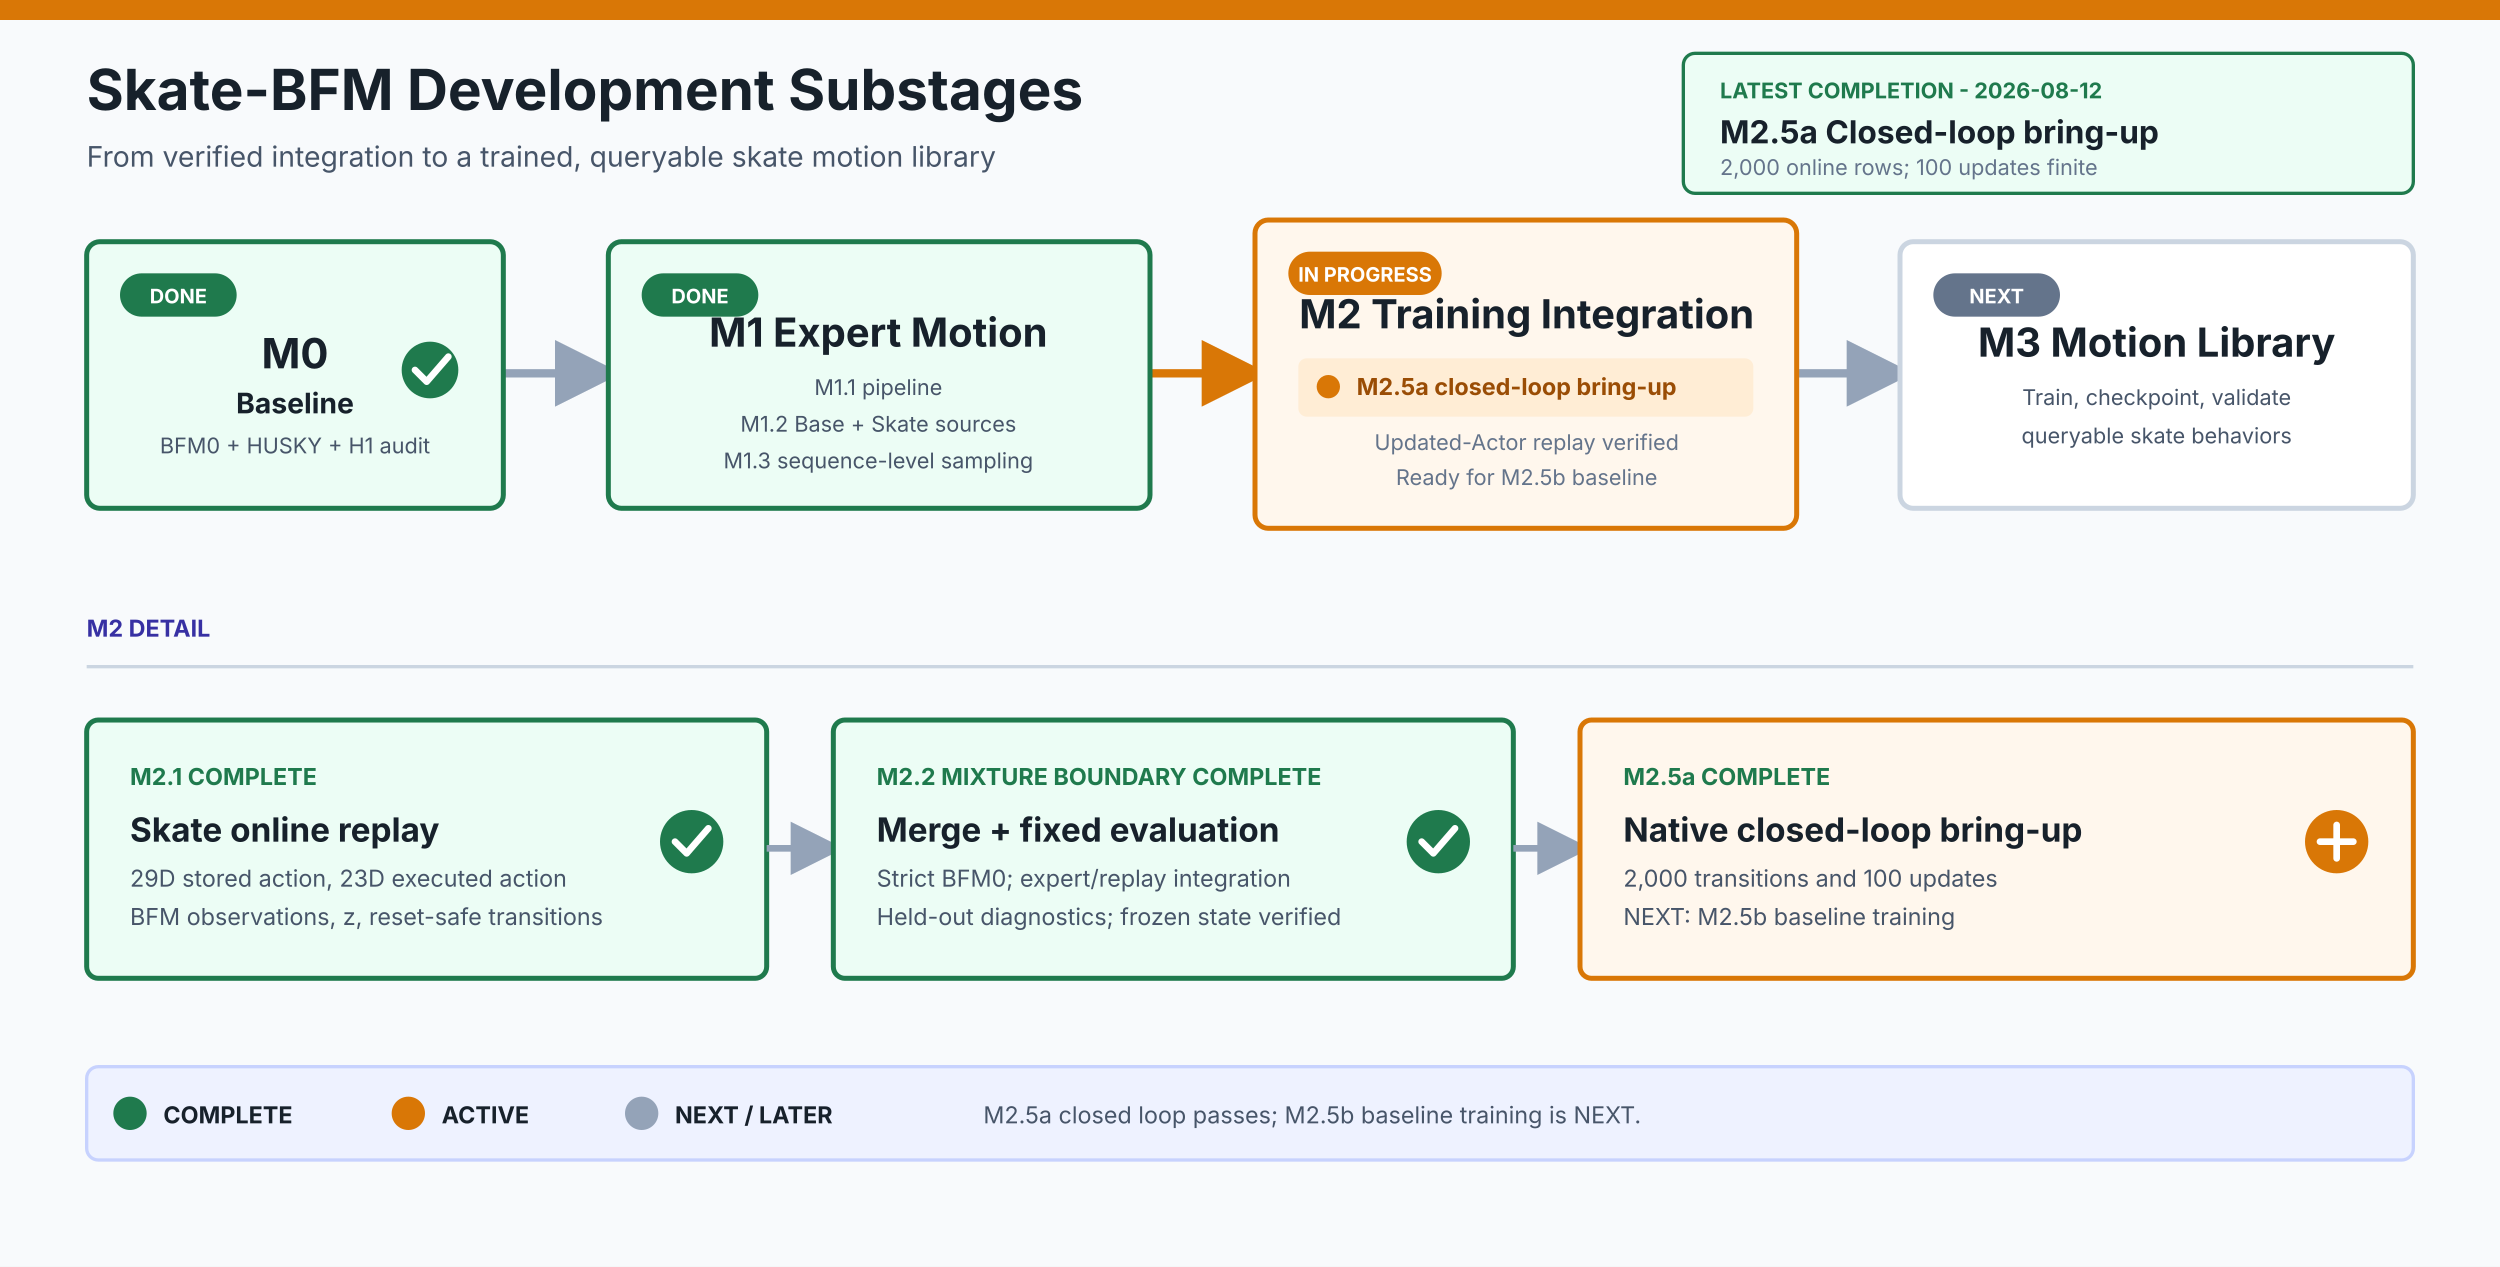
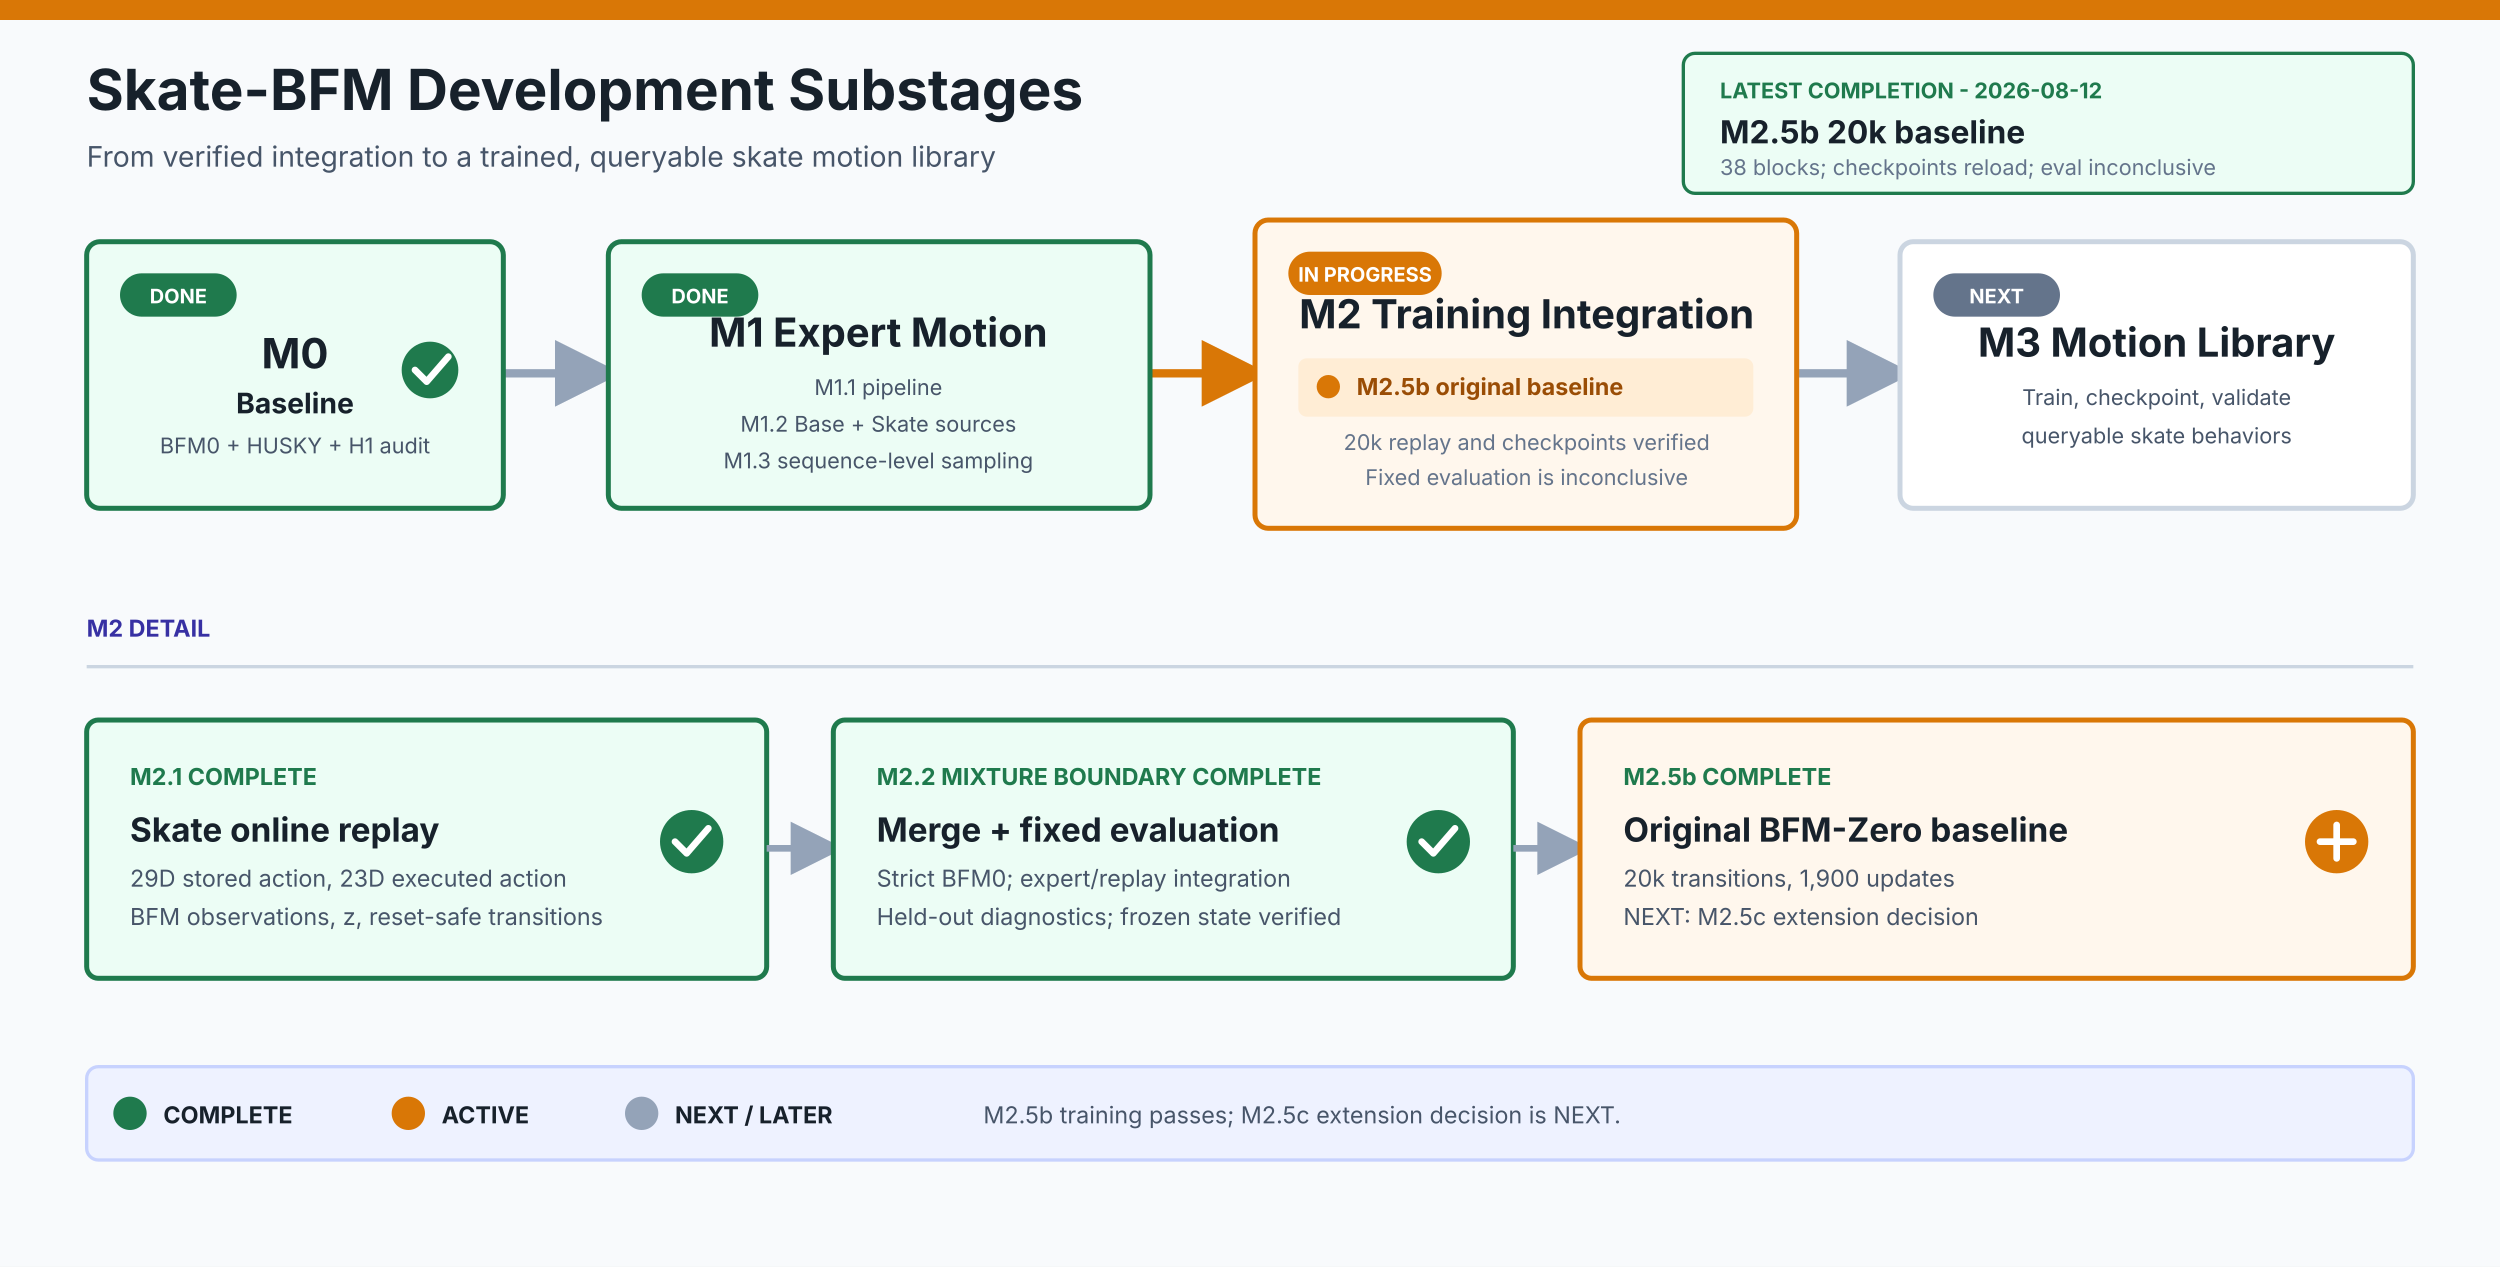
<svg xmlns="http://www.w3.org/2000/svg" width="1500" height="760" viewBox="0 0 1500 760" role="img" aria-labelledby="title desc">
  <defs>
    <marker id="arrow" viewBox="0 0 10 10" refX="8" refY="5" markerWidth="8" markerHeight="8" orient="auto">
      <path d="M 0 0 L 10 5 L 0 10 z" fill="#94a3b8" />
    </marker>
    <marker id="arrow-active" viewBox="0 0 10 10" refX="8" refY="5" markerWidth="8" markerHeight="8" orient="auto">
      <path d="M 0 0 L 10 5 L 0 10 z" fill="#d97706" />
    </marker>
  </defs>
  <rect width="1500" height="760" fill="#f8fafc" />
  <rect width="1500" height="12" fill="#d97706" />
  <text x="52" y="66" fill="#17212b" font-family="Inter, Arial, sans-serif" font-size="34" font-weight="700">Skate-BFM Development Substages</text>
  <text x="52" y="100" fill="#475569" font-family="Inter, Arial, sans-serif" font-size="17">From verified integration to a trained, queryable skate motion library</text>
  <rect x="1010" y="32" width="438" height="84" rx="7" fill="#ecfdf5" stroke="#1f7a4d" stroke-width="2" />
  <text x="1032" y="59" fill="#1f7a4d" font-family="Inter, Arial, sans-serif" font-size="13" font-weight="700">LATEST COMPLETION - 2026-08-12</text>
-   <text x="1032" y="86" fill="#17212b" font-family="Inter, Arial, sans-serif" font-size="19" font-weight="700">M2.5a Closed-loop bring-up</text>
-   <text x="1032" y="105" fill="#64748b" font-family="Inter, Arial, sans-serif" font-size="13">2,000 online rows; 100 updates finite</text>
+   <text x="1032" y="86" fill="#17212b" font-family="Inter, Arial, sans-serif" font-size="19" font-weight="700">M2.5b 20k baseline</text>
+   <text x="1032" y="105" fill="#64748b" font-family="Inter, Arial, sans-serif" font-size="13">38 blocks; checkpoints reload; eval inconclusive</text>
  <line x1="302" y1="224" x2="365" y2="224" stroke="#94a3b8" stroke-width="5" marker-end="url(#arrow)" />
  <line x1="690" y1="224" x2="753" y2="224" stroke="#d97706" stroke-width="5" marker-end="url(#arrow-active)" />
  <line x1="1078" y1="224" x2="1140" y2="224" stroke="#94a3b8" stroke-width="5" marker-end="url(#arrow)" />
  <g font-family="Inter, Arial, sans-serif">
    <rect x="52" y="145" width="250" height="160" rx="8" fill="#ecfdf5" stroke="#1f7a4d" stroke-width="3" />
    <rect x="72" y="164" width="70" height="26" rx="13" fill="#1f7a4d" />
    <text x="107" y="182" fill="#ffffff" font-size="12" font-weight="700" text-anchor="middle">DONE</text>
    <text x="177" y="221" fill="#17212b" font-size="25" font-weight="700" text-anchor="middle">M0</text>
    <text x="177" y="248" fill="#17212b" font-size="17" font-weight="700" text-anchor="middle">Baseline</text>
    <text x="177" y="272" fill="#475569" font-size="13" text-anchor="middle">BFM0 + HUSKY + H1 audit</text>
    <circle cx="258" cy="222" r="17" fill="#1f7a4d" />
    <path d="M249 222 L256 229 L269 214" fill="none" stroke="#ffffff" stroke-width="4" stroke-linecap="round" stroke-linejoin="round" />
    <rect x="365" y="145" width="325" height="160" rx="8" fill="#ecfdf5" stroke="#1f7a4d" stroke-width="3" />
    <rect x="385" y="164" width="70" height="26" rx="13" fill="#1f7a4d" />
    <text x="420" y="182" fill="#ffffff" font-size="12" font-weight="700" text-anchor="middle">DONE</text>
    <text x="527" y="208" fill="#17212b" font-size="24" font-weight="700" text-anchor="middle">M1 Expert Motion</text>
    <text x="527" y="237" fill="#475569" font-size="13" text-anchor="middle">M1.1 pipeline</text>
    <text x="527" y="259" fill="#475569" font-size="13" text-anchor="middle">M1.2 Base + Skate sources</text>
    <text x="527" y="281" fill="#475569" font-size="13" text-anchor="middle">M1.3 sequence-level sampling</text>
    <rect x="753" y="132" width="325" height="185" rx="8" fill="#fff7ed" stroke="#d97706" stroke-width="3" />
    <rect x="773" y="151" width="92" height="26" rx="13" fill="#d97706" />
    <text x="819" y="169" fill="#ffffff" font-size="12" font-weight="700" text-anchor="middle">IN PROGRESS</text>
    <text x="916" y="197" fill="#17212b" font-size="24" font-weight="700" text-anchor="middle">M2 Training Integration</text>
    <rect x="779" y="215" width="273" height="35" rx="5" fill="#ffedd5" />
    <circle cx="797" cy="232" r="7" fill="#d97706" />
-     <text x="814" y="237" fill="#9a4d05" font-size="14" font-weight="700">M2.5a closed-loop bring-up</text>
-     <text x="916" y="270" fill="#64748b" font-size="13" text-anchor="middle">Updated-Actor replay verified</text>
-     <text x="916" y="291" fill="#64748b" font-size="13" text-anchor="middle">Ready for M2.5b baseline</text>
+     <text x="814" y="237" fill="#9a4d05" font-size="14" font-weight="700">M2.5b original baseline</text>
+     <text x="916" y="270" fill="#64748b" font-size="13" text-anchor="middle">20k replay and checkpoints verified</text>
+     <text x="916" y="291" fill="#64748b" font-size="13" text-anchor="middle">Fixed evaluation is inconclusive</text>
    <rect x="1140" y="145" width="308" height="160" rx="8" fill="#ffffff" stroke="#cbd5e1" stroke-width="3" />
    <rect x="1160" y="164" width="76" height="26" rx="13" fill="#64748b" />
    <text x="1198" y="182" fill="#ffffff" font-size="12" font-weight="700" text-anchor="middle">NEXT</text>
    <text x="1294" y="214" fill="#17212b" font-size="24" font-weight="700" text-anchor="middle">M3 Motion Library</text>
    <text x="1294" y="243" fill="#475569" font-size="13" text-anchor="middle">Train, checkpoint, validate</text>
    <text x="1294" y="266" fill="#475569" font-size="13" text-anchor="middle">queryable skate behaviors</text>
    <text x="52" y="382" fill="#3730a3" font-size="14" font-weight="700">M2 DETAIL</text>
    <line x1="52" y1="400" x2="1448" y2="400" stroke="#cbd5e1" stroke-width="2" />
    <rect x="52" y="432" width="408" height="155" rx="7" fill="#ecfdf5" stroke="#1f7a4d" stroke-width="3" />
    <text x="78" y="471" fill="#1f7a4d" font-size="14" font-weight="700">M2.1  COMPLETE</text>
    <text x="78" y="505" fill="#17212b" font-size="20" font-weight="700">Skate online replay</text>
    <text x="78" y="532" fill="#475569" font-size="14">29D stored action, 23D executed action</text>
    <text x="78" y="555" fill="#475569" font-size="14">BFM observations, z, reset-safe transitions</text>
    <circle cx="415" cy="505" r="19" fill="#1f7a4d" />
    <path d="M405 505 L412 512 L425 497" fill="none" stroke="#ffffff" stroke-width="4" stroke-linecap="round" stroke-linejoin="round" />
    <line x1="460" y1="509" x2="500" y2="509" stroke="#94a3b8" stroke-width="4" marker-end="url(#arrow)" />
    <rect x="500" y="432" width="408" height="155" rx="7" fill="#ecfdf5" stroke="#1f7a4d" stroke-width="3" />
    <text x="526" y="471" fill="#1f7a4d" font-size="14" font-weight="700">M2.2  MIXTURE BOUNDARY COMPLETE</text>
    <text x="526" y="505" fill="#17212b" font-size="20" font-weight="700">Merge + fixed evaluation</text>
    <text x="526" y="532" fill="#475569" font-size="14">Strict BFM0; expert/replay integration</text>
    <text x="526" y="555" fill="#475569" font-size="14">Held-out diagnostics; frozen state verified</text>
    <circle cx="863" cy="505" r="19" fill="#1f7a4d" />
    <path d="M853 505 L860 512 L873 497" fill="none" stroke="#ffffff" stroke-width="4" stroke-linecap="round" stroke-linejoin="round" />
    <line x1="908" y1="509" x2="948" y2="509" stroke="#94a3b8" stroke-width="4" marker-end="url(#arrow)" />
    <rect x="948" y="432" width="500" height="155" rx="7" fill="#fff7ed" stroke="#d97706" stroke-width="3" />
-     <text x="974" y="471" fill="#1f7a4d" font-size="14" font-weight="700">M2.5a  COMPLETE</text>
-     <text x="974" y="505" fill="#17212b" font-size="20" font-weight="700">Native closed-loop bring-up</text>
-     <text x="974" y="532" fill="#475569" font-size="14">2,000 transitions and 100 updates</text>
-     <text x="974" y="555" fill="#475569" font-size="14">NEXT: M2.5b baseline training</text>
+     <text x="974" y="471" fill="#1f7a4d" font-size="14" font-weight="700">M2.5b  COMPLETE</text>
+     <text x="974" y="505" fill="#17212b" font-size="20" font-weight="700">Original BFM-Zero baseline</text>
+     <text x="974" y="532" fill="#475569" font-size="14">20k transitions, 1,900 updates</text>
+     <text x="974" y="555" fill="#475569" font-size="14">NEXT: M2.5c extension decision</text>
    <circle cx="1402" cy="505" r="19" fill="#d97706" />
    <path d="M1392 505 L1412 505 M1402 495 L1402 515" fill="none" stroke="#ffffff" stroke-width="4" stroke-linecap="round" />
    <rect x="52" y="640" width="1396" height="56" rx="7" fill="#eef2ff" stroke="#c7d2fe" stroke-width="2" />
    <circle cx="78" cy="668" r="10" fill="#1f7a4d" />
    <text x="98" y="674" fill="#17212b" font-size="14" font-weight="700">COMPLETE</text>
    <circle cx="245" cy="668" r="10" fill="#d97706" />
    <text x="265" y="674" fill="#17212b" font-size="14" font-weight="700">ACTIVE</text>
    <circle cx="385" cy="668" r="10" fill="#94a3b8" />
    <text x="405" y="674" fill="#17212b" font-size="14" font-weight="700">NEXT / LATER</text>
-     <text x="590" y="674" fill="#475569" font-size="14">M2.5a closed loop passes; M2.5b baseline training is NEXT.</text>
+     <text x="590" y="674" fill="#475569" font-size="14">M2.5b training passes; M2.5c extension decision is NEXT.</text>
  </g>
</svg>
